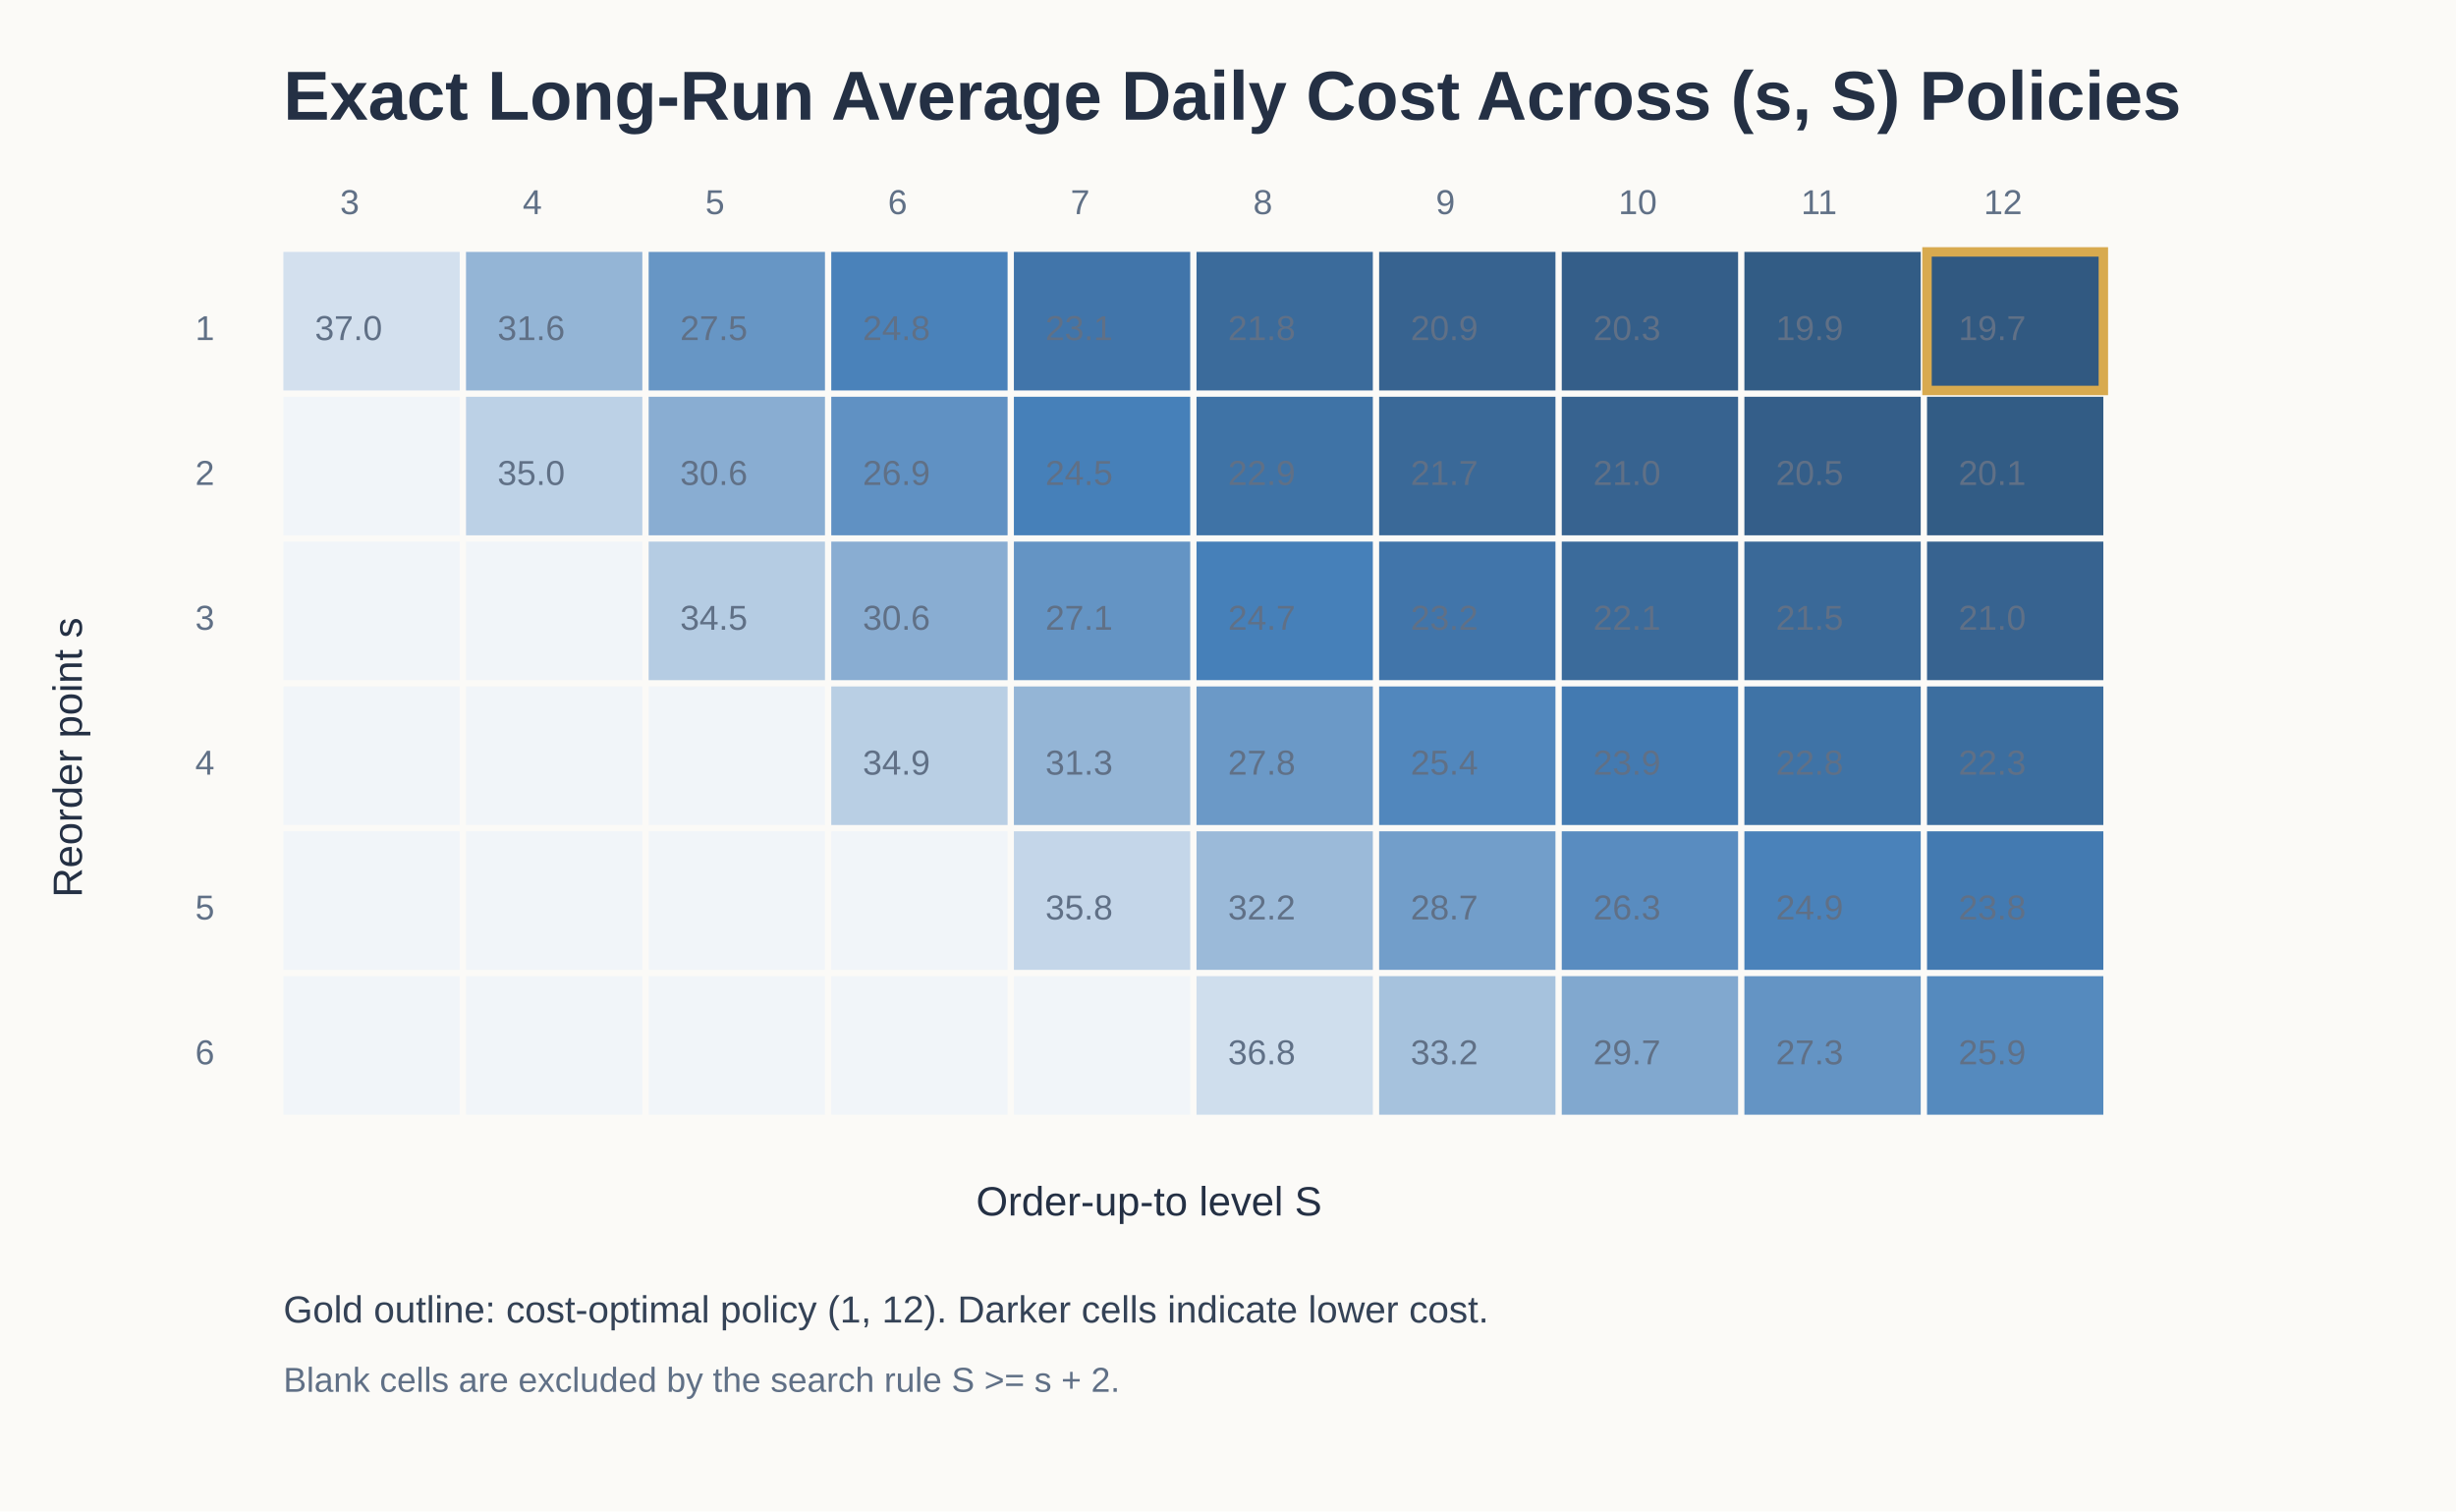
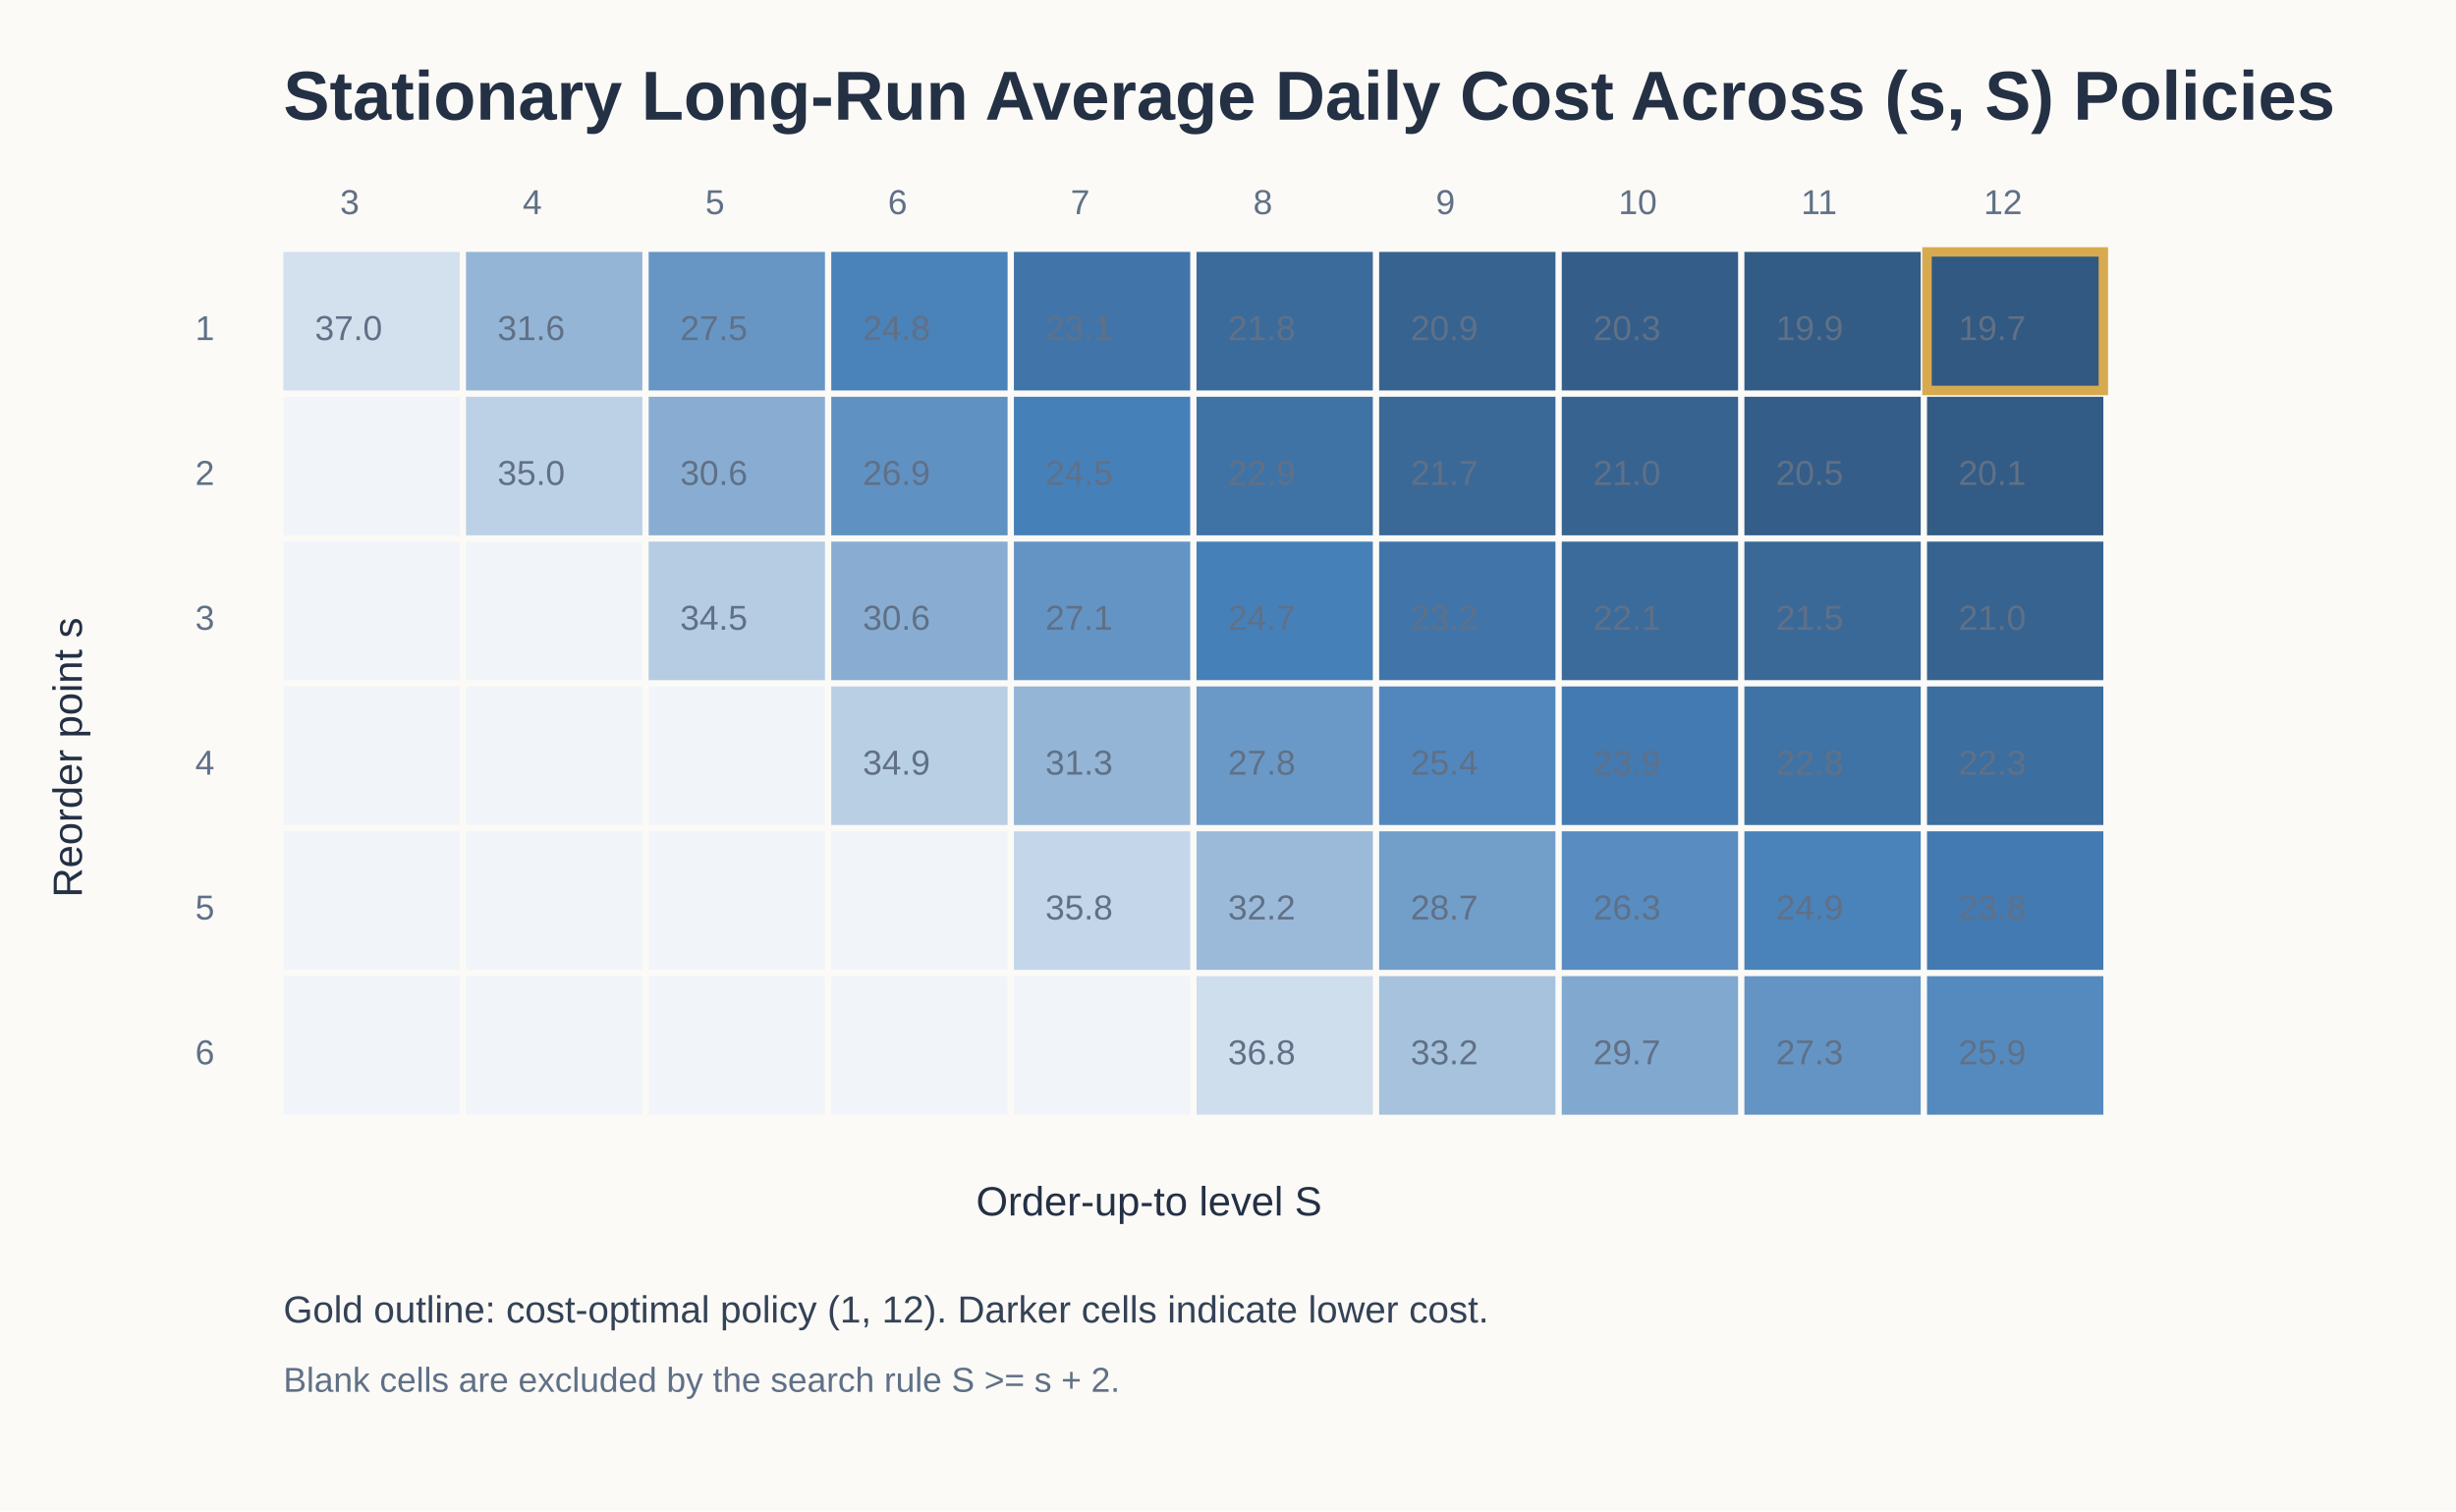
<svg xmlns="http://www.w3.org/2000/svg" width="780" height="480" viewBox="0 0 780 480">
  <rect width="100%" height="100%" fill="#fbfaf7" />
  <style>
text { font-family: Arial, sans-serif; fill: #243044; }
.title { font-size: 22px; font-weight: 700; }
.label { font-size: 13px; }
.tick { font-size: 11px; fill: #607086; }
.annotation { font-size: 12px; fill: #344256; }
</style>
-   <text x="90" y="38" class="title">Exact Long-Run Average Daily Cost Across (s, S) Policies</text>
+   <text x="90" y="38" class="title">Stationary Long-Run Average Daily Cost Across (s, S) Policies</text>
  <text x="310" y="386" class="label">Order-up-to level S</text>
  <text x="26" y="285" class="label" transform="rotate(-90 26,285)">Reorder point s</text>
  <text x="108" y="68" class="tick">3</text>
  <text x="166" y="68" class="tick">4</text>
  <text x="224" y="68" class="tick">5</text>
  <text x="282" y="68" class="tick">6</text>
  <text x="340" y="68" class="tick">7</text>
  <text x="398" y="68" class="tick">8</text>
  <text x="456" y="68" class="tick">9</text>
  <text x="514" y="68" class="tick">10</text>
  <text x="572" y="68" class="tick">11</text>
  <text x="630" y="68" class="tick">12</text>
  <text x="62" y="108" class="tick">1</text>
  <text x="62" y="154" class="tick">2</text>
  <text x="62" y="200" class="tick">3</text>
  <text x="62" y="246" class="tick">4</text>
  <text x="62" y="292" class="tick">5</text>
  <text x="62" y="338" class="tick">6</text>
  <rect x="90" y="80" width="56" height="44" fill="hsl(210, 45%, 88%)" stroke="none" stroke-width="0" />
  <text x="100" y="108" class="tick">37.0</text>
  <rect x="148" y="80" width="56" height="44" fill="hsl(210, 45%, 71%)" stroke="none" stroke-width="0" />
  <text x="158" y="108" class="tick">31.6</text>
  <rect x="206" y="80" width="56" height="44" fill="hsl(210, 45%, 59%)" stroke="none" stroke-width="0" />
  <text x="216" y="108" class="tick">27.5</text>
  <rect x="264" y="80" width="56" height="44" fill="hsl(210, 45%, 51%)" stroke="none" stroke-width="0" />
  <text x="274" y="108" class="tick">24.8</text>
  <rect x="322" y="80" width="56" height="44" fill="hsl(210, 45%, 46%)" stroke="none" stroke-width="0" />
  <text x="332" y="108" class="tick">23.1</text>
  <rect x="380" y="80" width="56" height="44" fill="hsl(210, 45%, 42%)" stroke="none" stroke-width="0" />
  <text x="390" y="108" class="tick">21.8</text>
  <rect x="438" y="80" width="56" height="44" fill="hsl(210, 45%, 39%)" stroke="none" stroke-width="0" />
  <text x="448" y="108" class="tick">20.9</text>
  <rect x="496" y="80" width="56" height="44" fill="hsl(210, 45%, 37%)" stroke="none" stroke-width="0" />
  <text x="506" y="108" class="tick">20.3</text>
  <rect x="554" y="80" width="56" height="44" fill="hsl(210, 45%, 36%)" stroke="none" stroke-width="0" />
  <text x="564" y="108" class="tick">19.9</text>
  <rect x="612" y="80" width="56" height="44" fill="hsl(210, 45%, 35%)" stroke="#d8aa4f" stroke-width="3" />
  <text x="622" y="108" class="tick">19.7</text>
  <rect x="90" y="126" width="56" height="44" fill="#f1f5f9" stroke="none" stroke-width="0" />
  <rect x="148" y="126" width="56" height="44" fill="hsl(210, 45%, 82%)" stroke="none" stroke-width="0" />
  <text x="158" y="154" class="tick">35.0</text>
  <rect x="206" y="126" width="56" height="44" fill="hsl(210, 45%, 68%)" stroke="none" stroke-width="0" />
  <text x="216" y="154" class="tick">30.6</text>
  <rect x="264" y="126" width="56" height="44" fill="hsl(210, 45%, 57%)" stroke="none" stroke-width="0" />
  <text x="274" y="154" class="tick">26.9</text>
  <rect x="322" y="126" width="56" height="44" fill="hsl(210, 45%, 50%)" stroke="none" stroke-width="0" />
  <text x="332" y="154" class="tick">24.5</text>
  <rect x="380" y="126" width="56" height="44" fill="hsl(210, 45%, 45%)" stroke="none" stroke-width="0" />
  <text x="390" y="154" class="tick">22.9</text>
  <rect x="438" y="126" width="56" height="44" fill="hsl(210, 45%, 41%)" stroke="none" stroke-width="0" />
  <text x="448" y="154" class="tick">21.7</text>
  <rect x="496" y="126" width="56" height="44" fill="hsl(210, 45%, 39%)" stroke="none" stroke-width="0" />
  <text x="506" y="154" class="tick">21.0</text>
  <rect x="554" y="126" width="56" height="44" fill="hsl(210, 45%, 37%)" stroke="none" stroke-width="0" />
  <text x="564" y="154" class="tick">20.5</text>
  <rect x="612" y="126" width="56" height="44" fill="hsl(210, 45%, 36%)" stroke="none" stroke-width="0" />
  <text x="622" y="154" class="tick">20.1</text>
  <rect x="90" y="172" width="56" height="44" fill="#f1f5f9" stroke="none" stroke-width="0" />
  <rect x="148" y="172" width="56" height="44" fill="#f1f5f9" stroke="none" stroke-width="0" />
  <rect x="206" y="172" width="56" height="44" fill="hsl(210, 45%, 80%)" stroke="none" stroke-width="0" />
  <text x="216" y="200" class="tick">34.5</text>
  <rect x="264" y="172" width="56" height="44" fill="hsl(210, 45%, 68%)" stroke="none" stroke-width="0" />
  <text x="274" y="200" class="tick">30.6</text>
  <rect x="322" y="172" width="56" height="44" fill="hsl(210, 45%, 58%)" stroke="none" stroke-width="0" />
  <text x="332" y="200" class="tick">27.1</text>
  <rect x="380" y="172" width="56" height="44" fill="hsl(210, 45%, 50%)" stroke="none" stroke-width="0" />
  <text x="390" y="200" class="tick">24.7</text>
  <rect x="438" y="172" width="56" height="44" fill="hsl(210, 45%, 46%)" stroke="none" stroke-width="0" />
  <text x="448" y="200" class="tick">23.2</text>
  <rect x="496" y="172" width="56" height="44" fill="hsl(210, 45%, 42%)" stroke="none" stroke-width="0" />
  <text x="506" y="200" class="tick">22.1</text>
  <rect x="554" y="172" width="56" height="44" fill="hsl(210, 45%, 41%)" stroke="none" stroke-width="0" />
  <text x="564" y="200" class="tick">21.5</text>
  <rect x="612" y="172" width="56" height="44" fill="hsl(210, 45%, 39%)" stroke="none" stroke-width="0" />
  <text x="622" y="200" class="tick">21.0</text>
  <rect x="90" y="218" width="56" height="44" fill="#f1f5f9" stroke="none" stroke-width="0" />
  <rect x="148" y="218" width="56" height="44" fill="#f1f5f9" stroke="none" stroke-width="0" />
  <rect x="206" y="218" width="56" height="44" fill="#f1f5f9" stroke="none" stroke-width="0" />
  <rect x="264" y="218" width="56" height="44" fill="hsl(210, 45%, 81%)" stroke="none" stroke-width="0" />
  <text x="274" y="246" class="tick">34.9</text>
  <rect x="322" y="218" width="56" height="44" fill="hsl(210, 45%, 71%)" stroke="none" stroke-width="0" />
  <text x="332" y="246" class="tick">31.3</text>
  <rect x="380" y="218" width="56" height="44" fill="hsl(210, 45%, 60%)" stroke="none" stroke-width="0" />
  <text x="390" y="246" class="tick">27.8</text>
  <rect x="438" y="218" width="56" height="44" fill="hsl(210, 45%, 53%)" stroke="none" stroke-width="0" />
  <text x="448" y="246" class="tick">25.4</text>
  <rect x="496" y="218" width="56" height="44" fill="hsl(210, 45%, 48%)" stroke="none" stroke-width="0" />
  <text x="506" y="246" class="tick">23.9</text>
  <rect x="554" y="218" width="56" height="44" fill="hsl(210, 45%, 45%)" stroke="none" stroke-width="0" />
  <text x="564" y="246" class="tick">22.8</text>
  <rect x="612" y="218" width="56" height="44" fill="hsl(210, 45%, 43%)" stroke="none" stroke-width="0" />
  <text x="622" y="246" class="tick">22.3</text>
  <rect x="90" y="264" width="56" height="44" fill="#f1f5f9" stroke="none" stroke-width="0" />
  <rect x="148" y="264" width="56" height="44" fill="#f1f5f9" stroke="none" stroke-width="0" />
  <rect x="206" y="264" width="56" height="44" fill="#f1f5f9" stroke="none" stroke-width="0" />
  <rect x="264" y="264" width="56" height="44" fill="#f1f5f9" stroke="none" stroke-width="0" />
  <rect x="322" y="264" width="56" height="44" fill="hsl(210, 45%, 84%)" stroke="none" stroke-width="0" />
  <text x="332" y="292" class="tick">35.8</text>
  <rect x="380" y="264" width="56" height="44" fill="hsl(210, 45%, 73%)" stroke="none" stroke-width="0" />
  <text x="390" y="292" class="tick">32.2</text>
  <rect x="438" y="264" width="56" height="44" fill="hsl(210, 45%, 62%)" stroke="none" stroke-width="0" />
  <text x="448" y="292" class="tick">28.7</text>
  <rect x="496" y="264" width="56" height="44" fill="hsl(210, 45%, 55%)" stroke="none" stroke-width="0" />
  <text x="506" y="292" class="tick">26.3</text>
  <rect x="554" y="264" width="56" height="44" fill="hsl(210, 45%, 51%)" stroke="none" stroke-width="0" />
  <text x="564" y="292" class="tick">24.9</text>
  <rect x="612" y="264" width="56" height="44" fill="hsl(210, 45%, 48%)" stroke="none" stroke-width="0" />
  <text x="622" y="292" class="tick">23.8</text>
  <rect x="90" y="310" width="56" height="44" fill="#f1f5f9" stroke="none" stroke-width="0" />
  <rect x="148" y="310" width="56" height="44" fill="#f1f5f9" stroke="none" stroke-width="0" />
  <rect x="206" y="310" width="56" height="44" fill="#f1f5f9" stroke="none" stroke-width="0" />
  <rect x="264" y="310" width="56" height="44" fill="#f1f5f9" stroke="none" stroke-width="0" />
  <rect x="322" y="310" width="56" height="44" fill="#f1f5f9" stroke="none" stroke-width="0" />
  <rect x="380" y="310" width="56" height="44" fill="hsl(210, 45%, 87%)" stroke="none" stroke-width="0" />
  <text x="390" y="338" class="tick">36.8</text>
  <rect x="438" y="310" width="56" height="44" fill="hsl(210, 45%, 76%)" stroke="none" stroke-width="0" />
  <text x="448" y="338" class="tick">33.2</text>
  <rect x="496" y="310" width="56" height="44" fill="hsl(210, 45%, 66%)" stroke="none" stroke-width="0" />
  <text x="506" y="338" class="tick">29.7</text>
  <rect x="554" y="310" width="56" height="44" fill="hsl(210, 45%, 58%)" stroke="none" stroke-width="0" />
  <text x="564" y="338" class="tick">27.3</text>
  <rect x="612" y="310" width="56" height="44" fill="hsl(210, 45%, 54%)" stroke="none" stroke-width="0" />
  <text x="622" y="338" class="tick">25.9</text>
  <text x="90" y="420" class="annotation">Gold outline: cost-optimal policy (1, 12). Darker cells indicate lower cost.</text>
  <text x="90" y="442" class="tick">Blank cells are excluded by the search rule S &gt;= s + 2.</text>
</svg>
